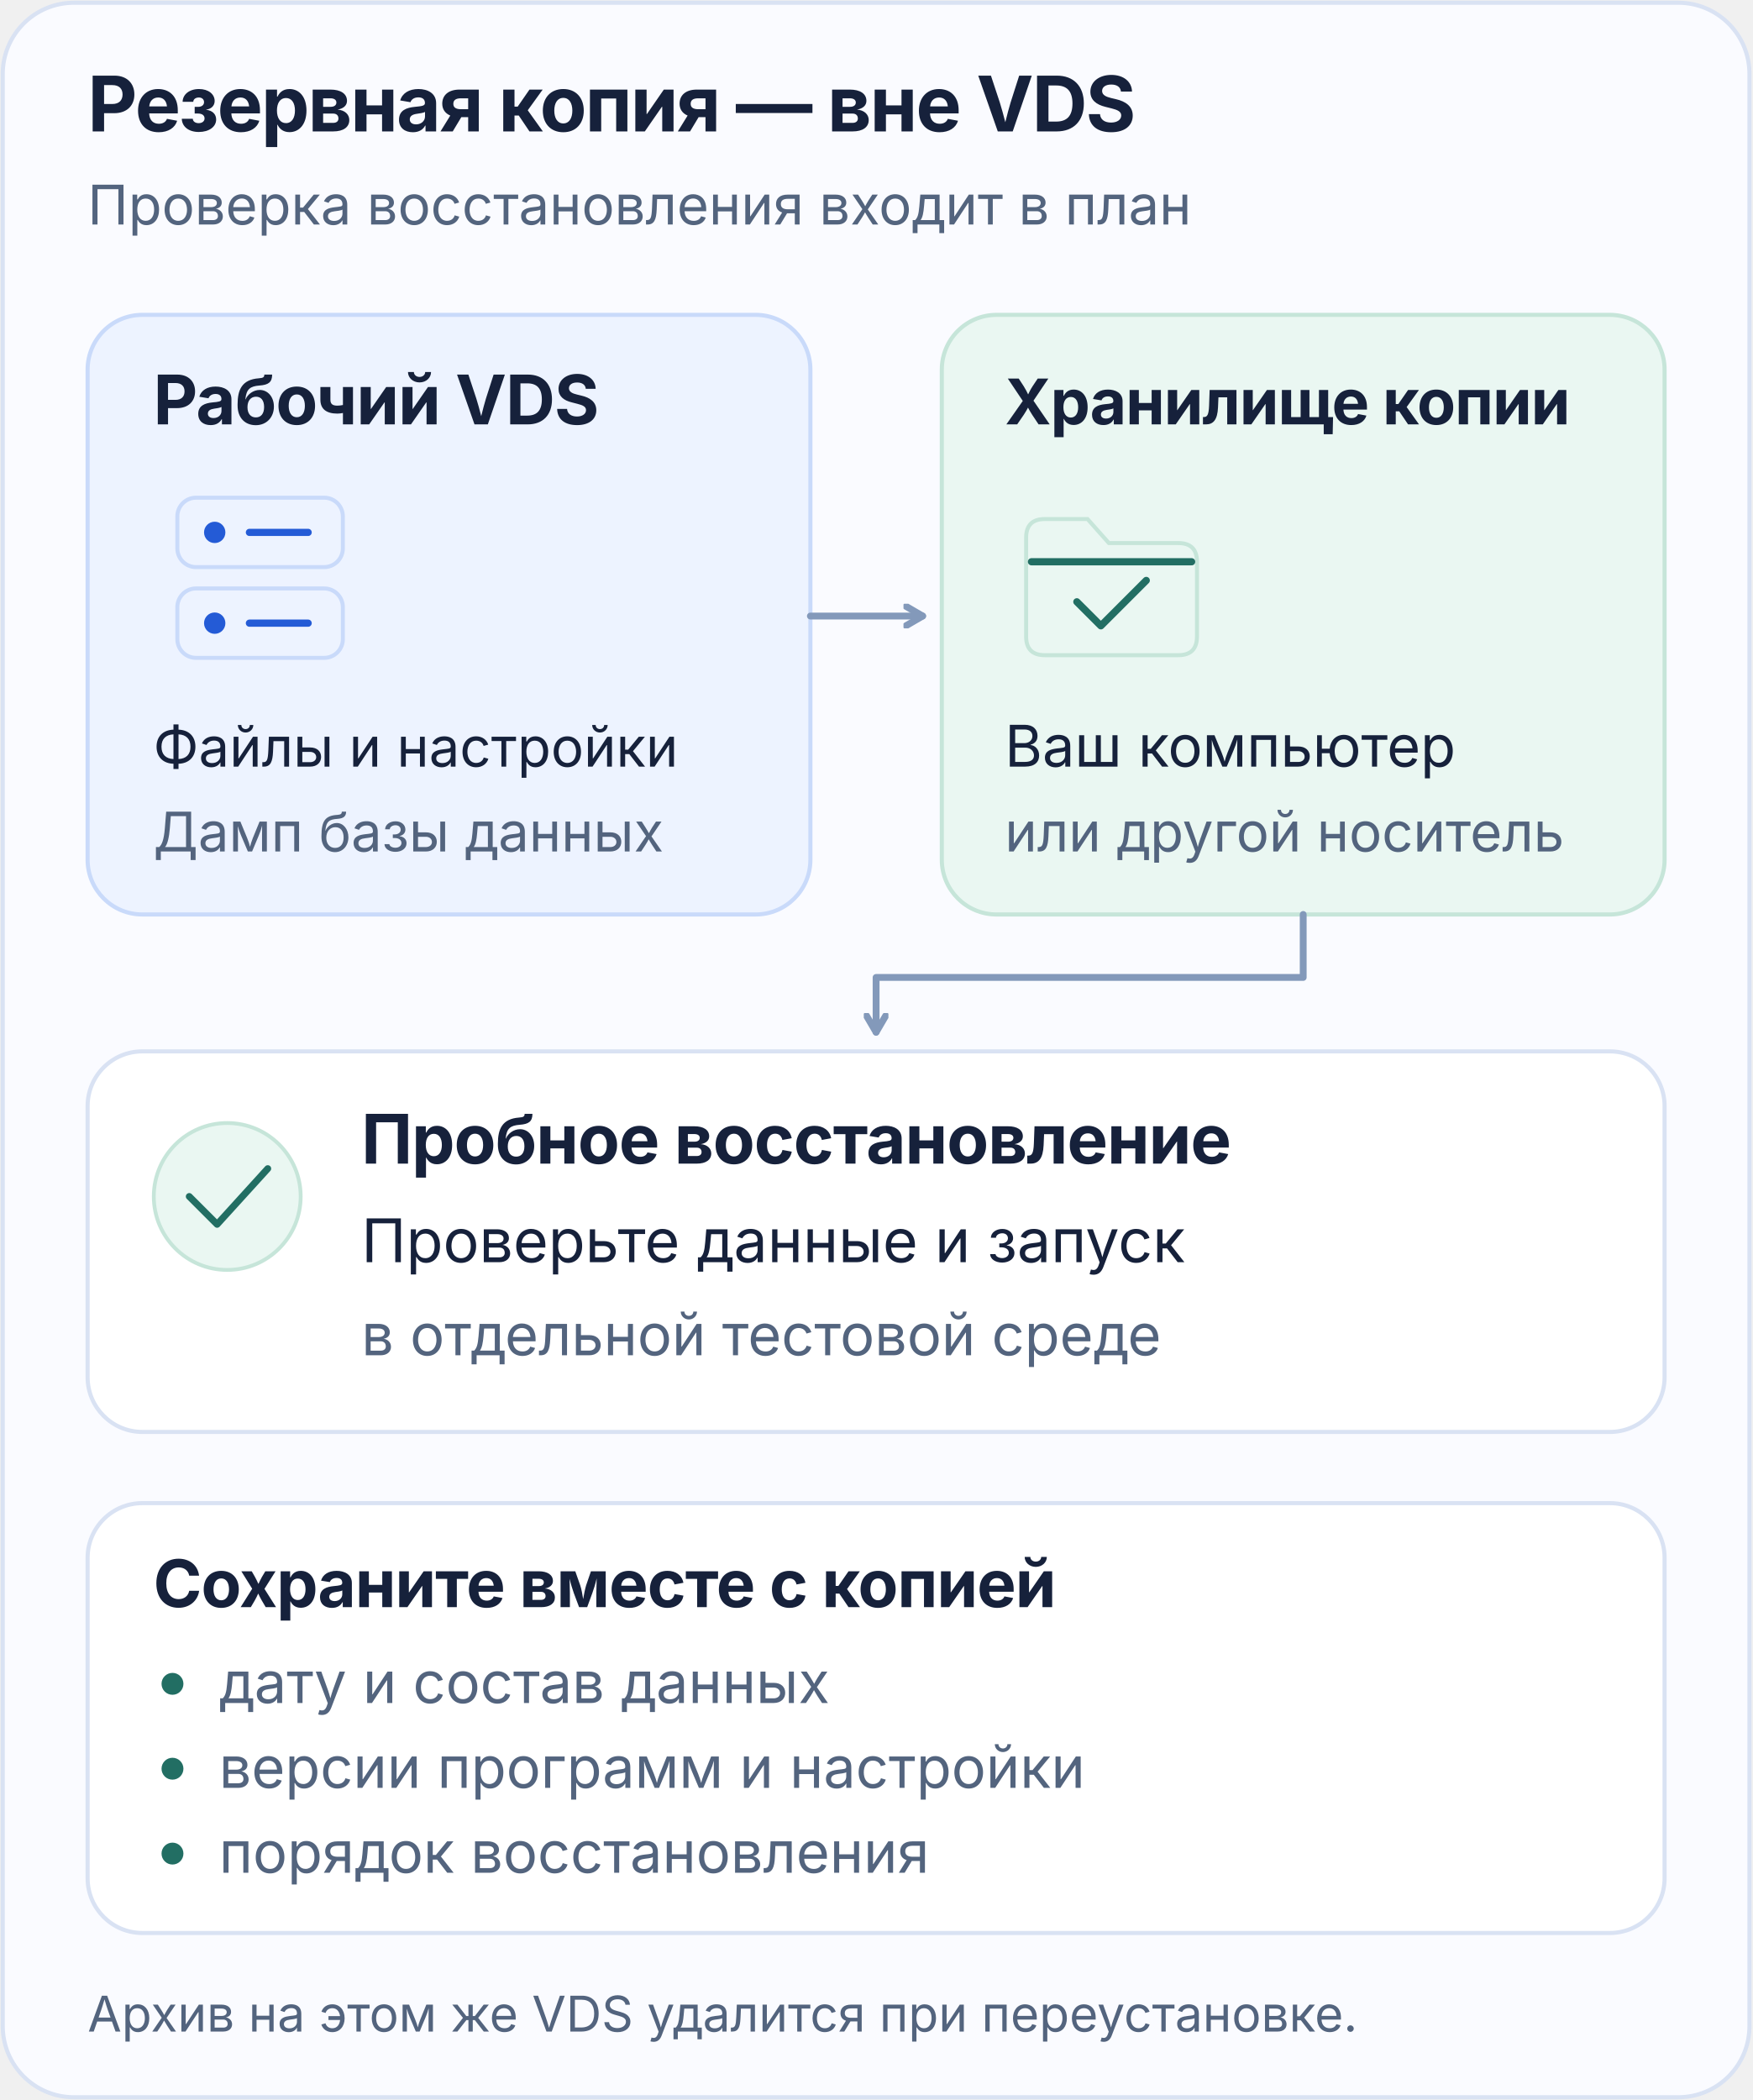
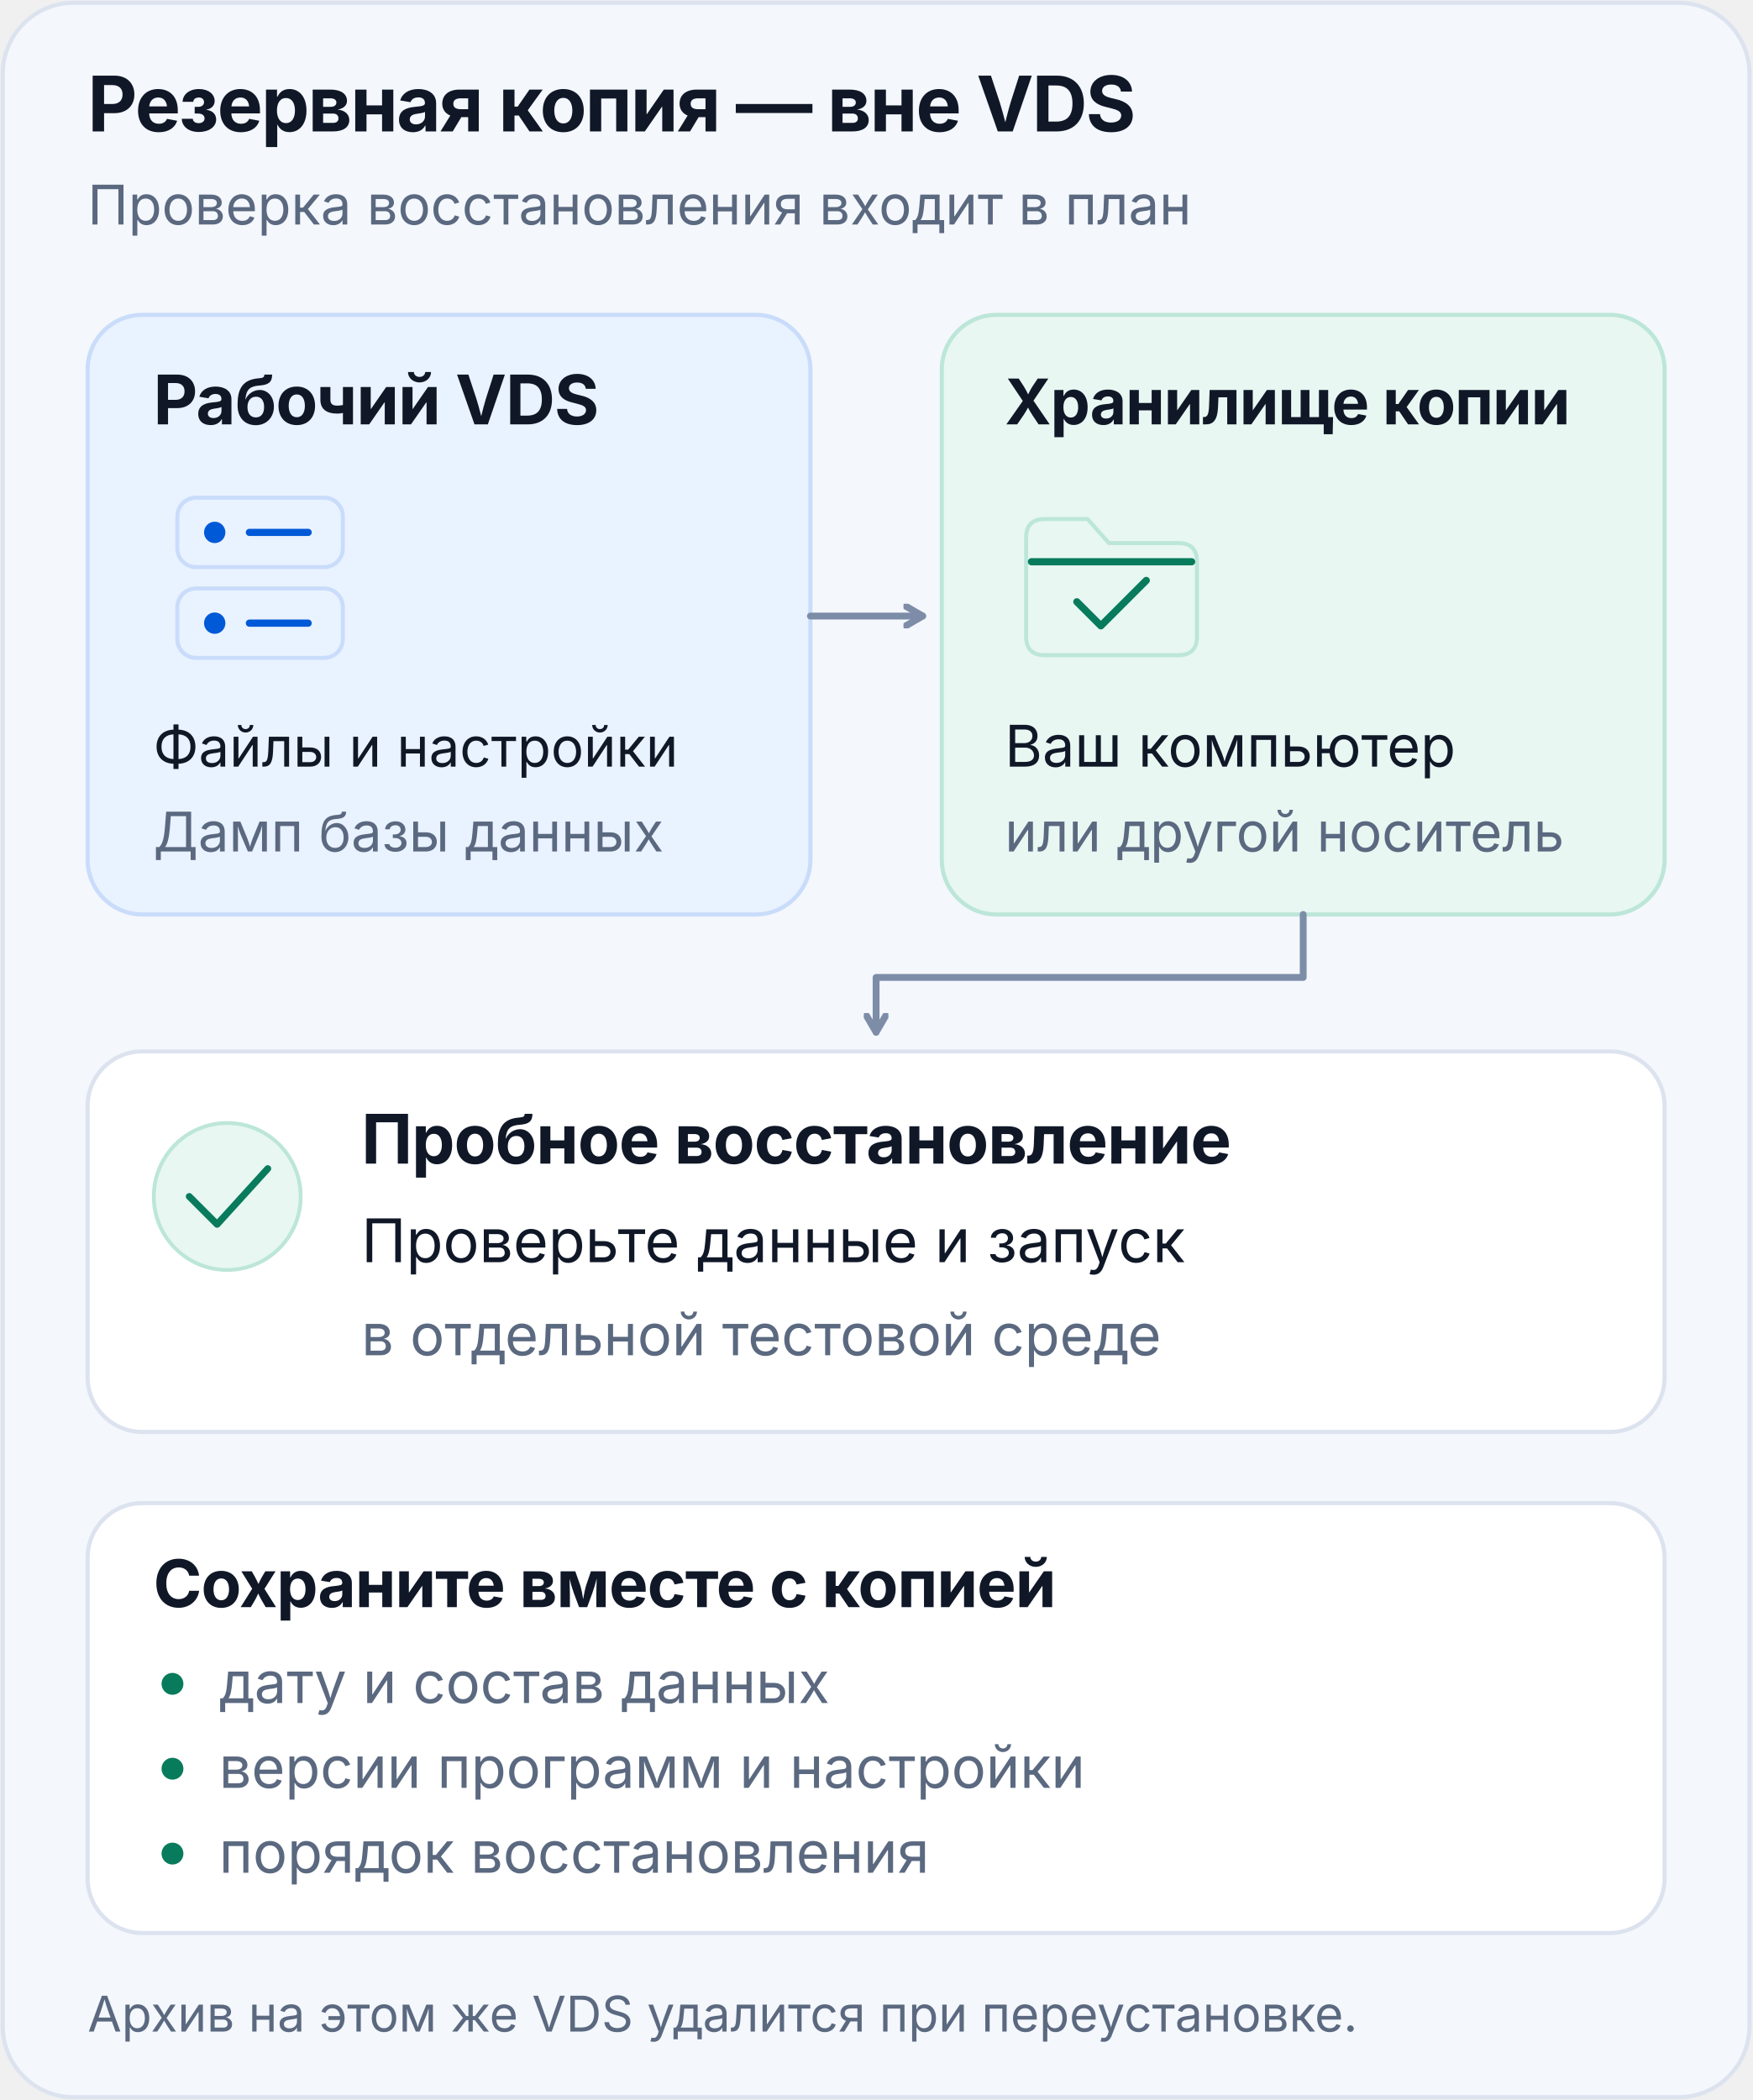
<svg xmlns="http://www.w3.org/2000/svg" width="640" height="767" viewBox="0 0 640 767" role="img" aria-labelledby="vds-backups-title vds-backups-desc" xml:lang="ru">
  <defs>
    <style>
- text { font-family: system-ui, -apple-system, BlinkMacSystemFont, 'Segoe UI', sans-serif; fill: #16213b; }
- .canvas { fill: #fafbff; }
- .outline { fill: none; stroke: #d9e2f3; stroke-width: 1.5; }
- .card { fill: #fff; stroke: #d9e2f3; stroke-width: 1.5; }
- .blue-card { fill: #edf3ff; stroke: #c9dafa; stroke-width: 1.5; }
- .green-card { fill: #eaf7f2; stroke: #c6e5d9; stroke-width: 1.5; }
- .blue-fill { fill: #245bd6; }
- .green-fill { fill: #226e63; }
- .blue-ink { fill: #245bd6; }
- .green-ink { fill: #226e63; }
- .muted { fill: #53647e; }
+ text { font-family: system-ui, -apple-system, BlinkMacSystemFont, 'Segoe UI', sans-serif; fill: #101828; }
+ .canvas { fill: #f4f7fc; }
+ .outline { fill: none; stroke: #dce3ef; stroke-width: 1.5; }
+ .card { fill: #fff; stroke: #dce3ef; stroke-width: 1.5; }
+ .blue-card { fill: #e9f2ff; stroke: #c9dcfa; stroke-width: 1.5; }
+ .green-card { fill: #e8f7f2; stroke: #bce6d8; stroke-width: 1.5; }
+ .blue-fill { fill: #0059d6; }
+ .green-fill { fill: #087b5c; }
+ .blue-ink { fill: #0059d6; }
+ .green-ink { fill: #087b5c; }
+ .muted { fill: #5b6980; }
.white { fill: #fff; }
.tiny { font-size: 18px; }
.body { font-size: 21px; }
.heading { font-size: 28px; font-weight: 720; letter-spacing: -0.6px; }
.label { font-size: 24px; font-weight: 700; letter-spacing: -0.3px; }
- .blue-line { fill: none; stroke: #245bd6; stroke-width: 2.7; stroke-linecap: round; stroke-linejoin: round; }
- .green-line { fill: none; stroke: #226e63; stroke-width: 2.7; stroke-linecap: round; stroke-linejoin: round; }
- .route { fill: none; stroke: #8399ba; stroke-width: 2.5; stroke-linecap: round; stroke-linejoin: round; }
- .route-fill { fill: #8399ba; }
- .guide { fill: none; stroke: #d9e2f3; stroke-width: 1.5; stroke-dasharray: 3 7; }
+ .blue-line { fill: none; stroke: #0059d6; stroke-width: 2.7; stroke-linecap: round; stroke-linejoin: round; }
+ .green-line { fill: none; stroke: #087b5c; stroke-width: 2.7; stroke-linecap: round; stroke-linejoin: round; }
+ .route { fill: none; stroke: #7d8da8; stroke-width: 2.5; stroke-linecap: round; stroke-linejoin: round; }
+ .route-fill { fill: #7d8da8; }
+ .guide { fill: none; stroke: #dce3ef; stroke-width: 1.5; stroke-dasharray: 3 7; }
.soft-blue { fill: #d5e3ff; }
.soft-green { fill: #c5e9dc; }
- .quiet { fill: #e8eef9; }
+ .quiet { fill: #e7edf7; }
@media (prefers-color-scheme: dark) {
-   text { fill: #f3f6ff; }
-   .canvas { fill: #0d1426; }
-   .outline { stroke: #28354f; }
-   .card { fill: #141f35; stroke: #30405c; }
-   .blue-card { fill: #182c4d; stroke: #304c79; }
-   .green-card { fill: #143832; stroke: #326359; }
-   .blue-ink { fill: #91bbff; }
-   .green-ink { fill: #8bd7c1; }
-   .blue-fill { fill: #245bd6; }
-   .green-fill { fill: #226e63; }
-   .muted { fill: #b4c2da; }
+   text { fill: #ffffff; }
+   .canvas { fill: #04060b; }
+   .outline { stroke: #252c3b; }
+   .card { fill: #0e121d; stroke: #252c3b; }
+   .blue-card { fill: #0b2547; stroke: #194b85; }
+   .green-card { fill: #0b2b23; stroke: #1d5443; }
+   .blue-ink { fill: #7cb8ff; }
+   .green-ink { fill: #76dcb6; }
+   .blue-fill { fill: #0059d6; }
+   .green-fill { fill: #087b5c; }
+   .muted { fill: #9aa6bc; }
  .white { fill: #fff; }
-   .blue-line { stroke: #91bbff; }
-   .green-line { stroke: #8bd7c1; }
-   .route { stroke: #7c94b7; }
-   .route-fill { fill: #7c94b7; }
-   .guide { stroke: #30405c; }
-   .soft-blue { fill: #294572; }
-   .soft-green { fill: #29584b; }
-   .quiet { fill: #24324d; }
+   .blue-line { stroke: #7cb8ff; }
+   .green-line { stroke: #76dcb6; }
+   .route { stroke: #71829e; }
+   .route-fill { fill: #71829e; }
+   .guide { stroke: #252c3b; }
+   .soft-blue { fill: #153964; }
+   .soft-green { fill: #164636; }
+   .quiet { fill: #151a28; }
}
</style>
    <marker id="arrow" markerWidth="9" markerHeight="9" refX="7" refY="4.5" orient="auto" markerUnits="userSpaceOnUse">
      <path d="M1 1 L7 4.5 L1 8" class="route" />
    </marker>
    <symbol id="server" viewBox="0 0 80 80">
      <rect x="9" y="9" width="62" height="26" rx="7" class="blue-card" />
      <rect x="9" y="43" width="62" height="26" rx="7" class="blue-card" />
      <path d="M36 22 H58 M36 56 H58" class="blue-line" />
      <circle cx="23" cy="22" r="4" class="blue-fill" />
      <circle cx="23" cy="56" r="4" class="blue-fill" />
    </symbol>
    <symbol id="system" viewBox="0 0 80 80">
      <rect x="6" y="9" width="68" height="49" rx="8" class="green-card" />
      <path d="M6 23 H74 M25 34 L32 41 L25 48 M40 48 H54 M32 58 V70 M48 58 V70 M24 71 H56" class="green-line" />
      <circle cx="15" cy="16" r="2" class="green-fill" />
      <circle cx="23" cy="16" r="2" class="green-fill" />
    </symbol>
    <symbol id="cube" viewBox="0 0 80 80">
      <path d="M40 7 L72 24 V57 L40 75 L8 57 V24Z" class="blue-card" />
      <path d="M8 24 L40 42 L72 24 M40 42 V75 M24 16 L56 33 M24 33 L56 16" class="blue-line" />
      <path d="M18 43 L28 49 V61 L18 55Z" class="soft-blue" />
      <path d="M50 48 L63 41 V53 L50 60Z" class="soft-blue" />
    </symbol>
    <symbol id="wallet" viewBox="0 0 80 80">
      <path d="M12 22 L56 9 V26 H12Z" class="soft-blue" />
      <rect x="10" y="23" width="60" height="44" rx="9" class="blue-card" />
      <path d="M53 37 H72 V54 H53 A8 8 0 0 1 53 37Z" class="blue-card" />
      <circle cx="58" cy="45.5" r="3" class="blue-fill" />
      <path d="M22 37 H37 M22 46 H34" class="blue-line" />
    </symbol>
    <symbol id="folder" viewBox="0 0 80 80">
      <path d="M8 24 Q8 17 15 17 H31 L39 26 H65 Q72 26 72 33 V61 Q72 68 65 68 H15 Q8 68 8 61Z" class="green-card" />
      <path d="M10 33 H70" class="green-line" />
      <path d="M27 48 L36 57 L53 40" class="green-line" />
    </symbol>
    <symbol id="database" viewBox="0 0 80 80">
      <path d="M15 21 V60 C15 75 65 75 65 60 V21" class="green-card" />
      <ellipse cx="40" cy="21" rx="25" ry="11" class="green-card" />
      <path d="M15 40 C15 55 65 55 65 40 M15 58 C15 73 65 73 65 58" class="green-line" />
    </symbol>
    <symbol id="check" viewBox="0 0 80 80">
      <circle cx="40" cy="40" r="29" class="green-card" />
      <path d="M25 40 L36 51 L56 29" class="green-line" />
    </symbol>
  </defs>
  <rect x="1" y="1" width="638" height="765" rx="26" class="canvas" />
  <rect x="1" y="1" width="638" height="765" rx="26" class="outline" />
  <g aria-hidden="true">
    <text x="32" y="48" class="heading">Резервная копия — вне VDS</text>
    <text x="32" y="82" class="muted" style="font-size:20px">Проверка восстановления входит в план</text>
    <rect x="32" y="115" width="264" height="219" rx="20" class="blue-card" />
    <rect x="344" y="115" width="264" height="219" rx="20" class="green-card" />
    <text x="56" y="155" class="label" style="font-size:25px">Рабочий VDS</text>
    <text x="367" y="155" class="label" style="font-size:23px">Хранилище копии</text>
    <use href="#server" x="56" y="173" width="78" height="78" />
    <use href="#folder" x="367" y="173" width="78" height="78" />
    <text x="56" y="280" class="body" style="font-size:20px">Файлы и настройки</text>
    <text x="56" y="311" class="muted" style="font-size:20px">Дамп базы данных</text>
    <text x="367" y="280" class="body" style="font-size:21px">Ваш компьютер</text>
    <text x="367" y="311" class="muted" style="font-size:20px">или другой носитель</text>
    <path d="M296 225 H337" class="route" marker-end="url(#arrow)" />
    <path d="M476 334 V357 H320 V377" class="route" marker-end="url(#arrow)" />
    <rect x="32" y="384" width="576" height="139" rx="20" class="card" />
    <use href="#check" x="46" y="400" width="74" height="74" />
    <text x="132" y="425" class="label" style="font-size:25px">Пробное восстановление</text>
    <text x="132" y="461" class="body" style="font-size:22px">Проверьте данные и запуск</text>
    <text x="132" y="495" class="muted" style="font-size:21px">в отдельной тестовой среде</text>
    <rect x="32" y="549" width="576" height="157" rx="20" class="card" />
    <text x="56" y="587" class="label" style="font-size:24px">Сохраните вместе с копией</text>
    <circle cx="63" cy="615" r="4" class="green-fill" />
    <text x="80" y="622" class="muted" style="font-size:21px">дату и состав данных</text>
    <circle cx="63" cy="646" r="4" class="green-fill" />
    <text x="80" y="653" class="muted" style="font-size:21px">версии программ и настройки</text>
    <circle cx="63" cy="677" r="4" class="green-fill" />
    <text x="80" y="684" class="muted" style="font-size:21px">порядок восстановления</text>
    <text x="32" y="742" class="muted" style="font-size:18px">Архив на этом же VDS удалится при переустановке.</text>
  </g>
</svg>
